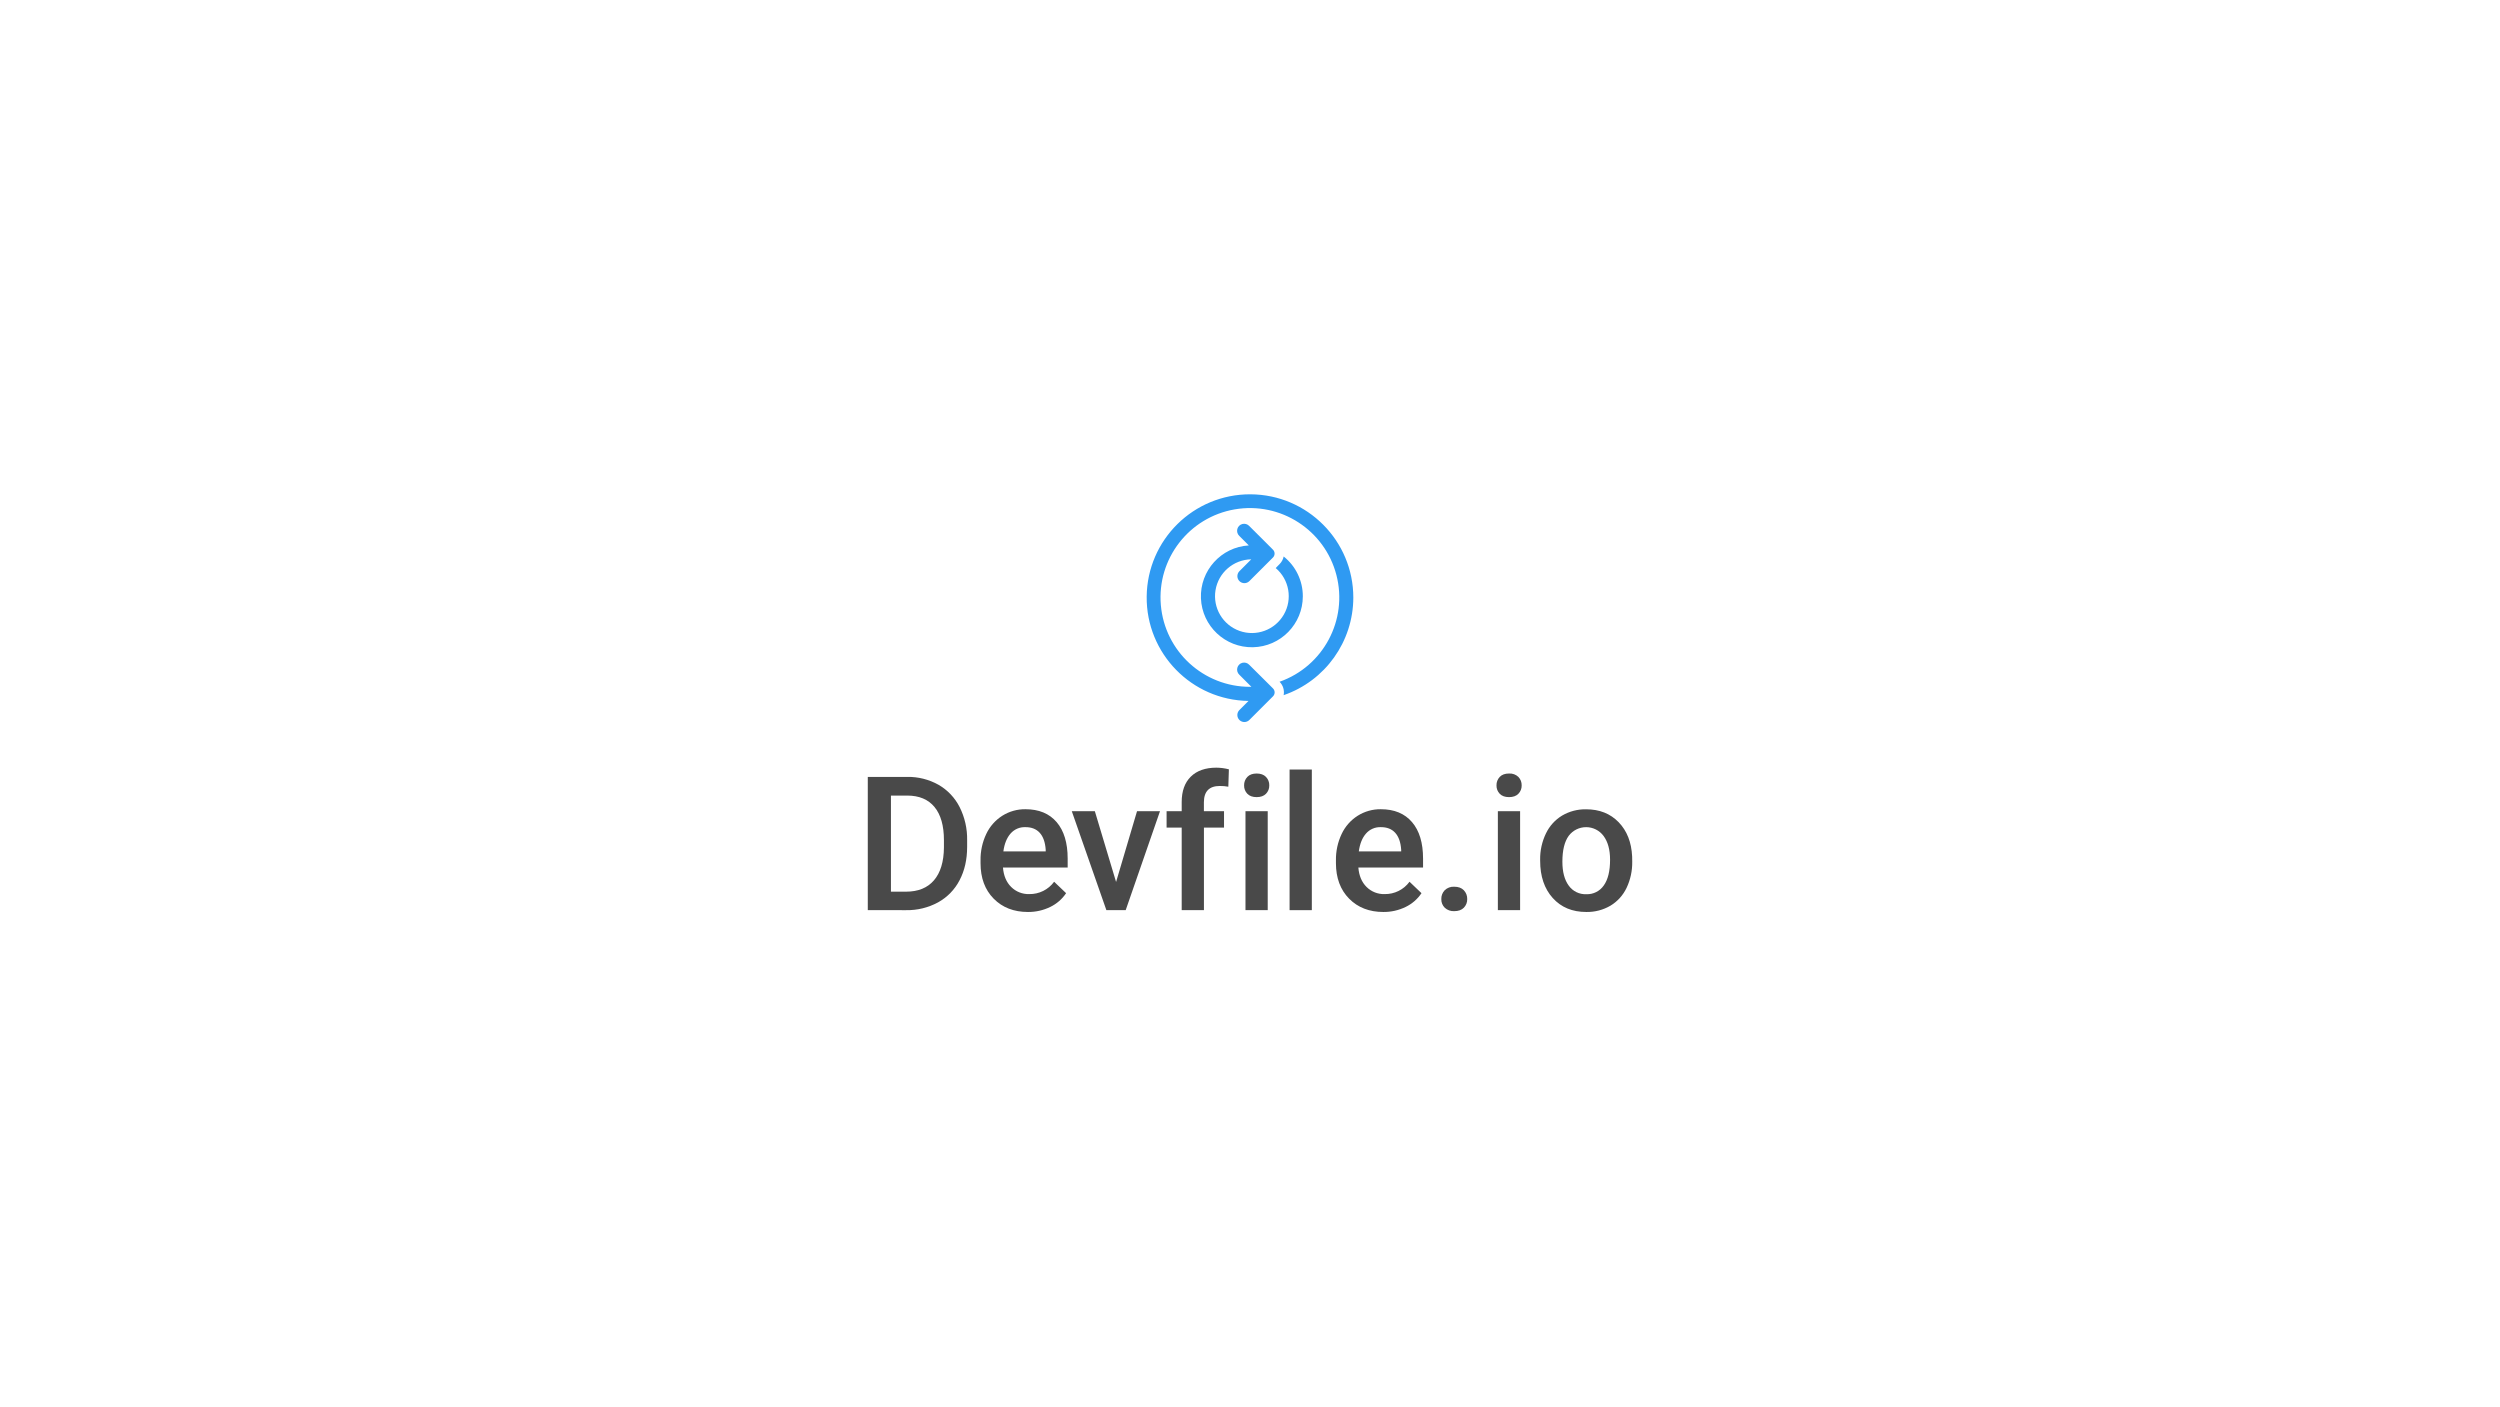
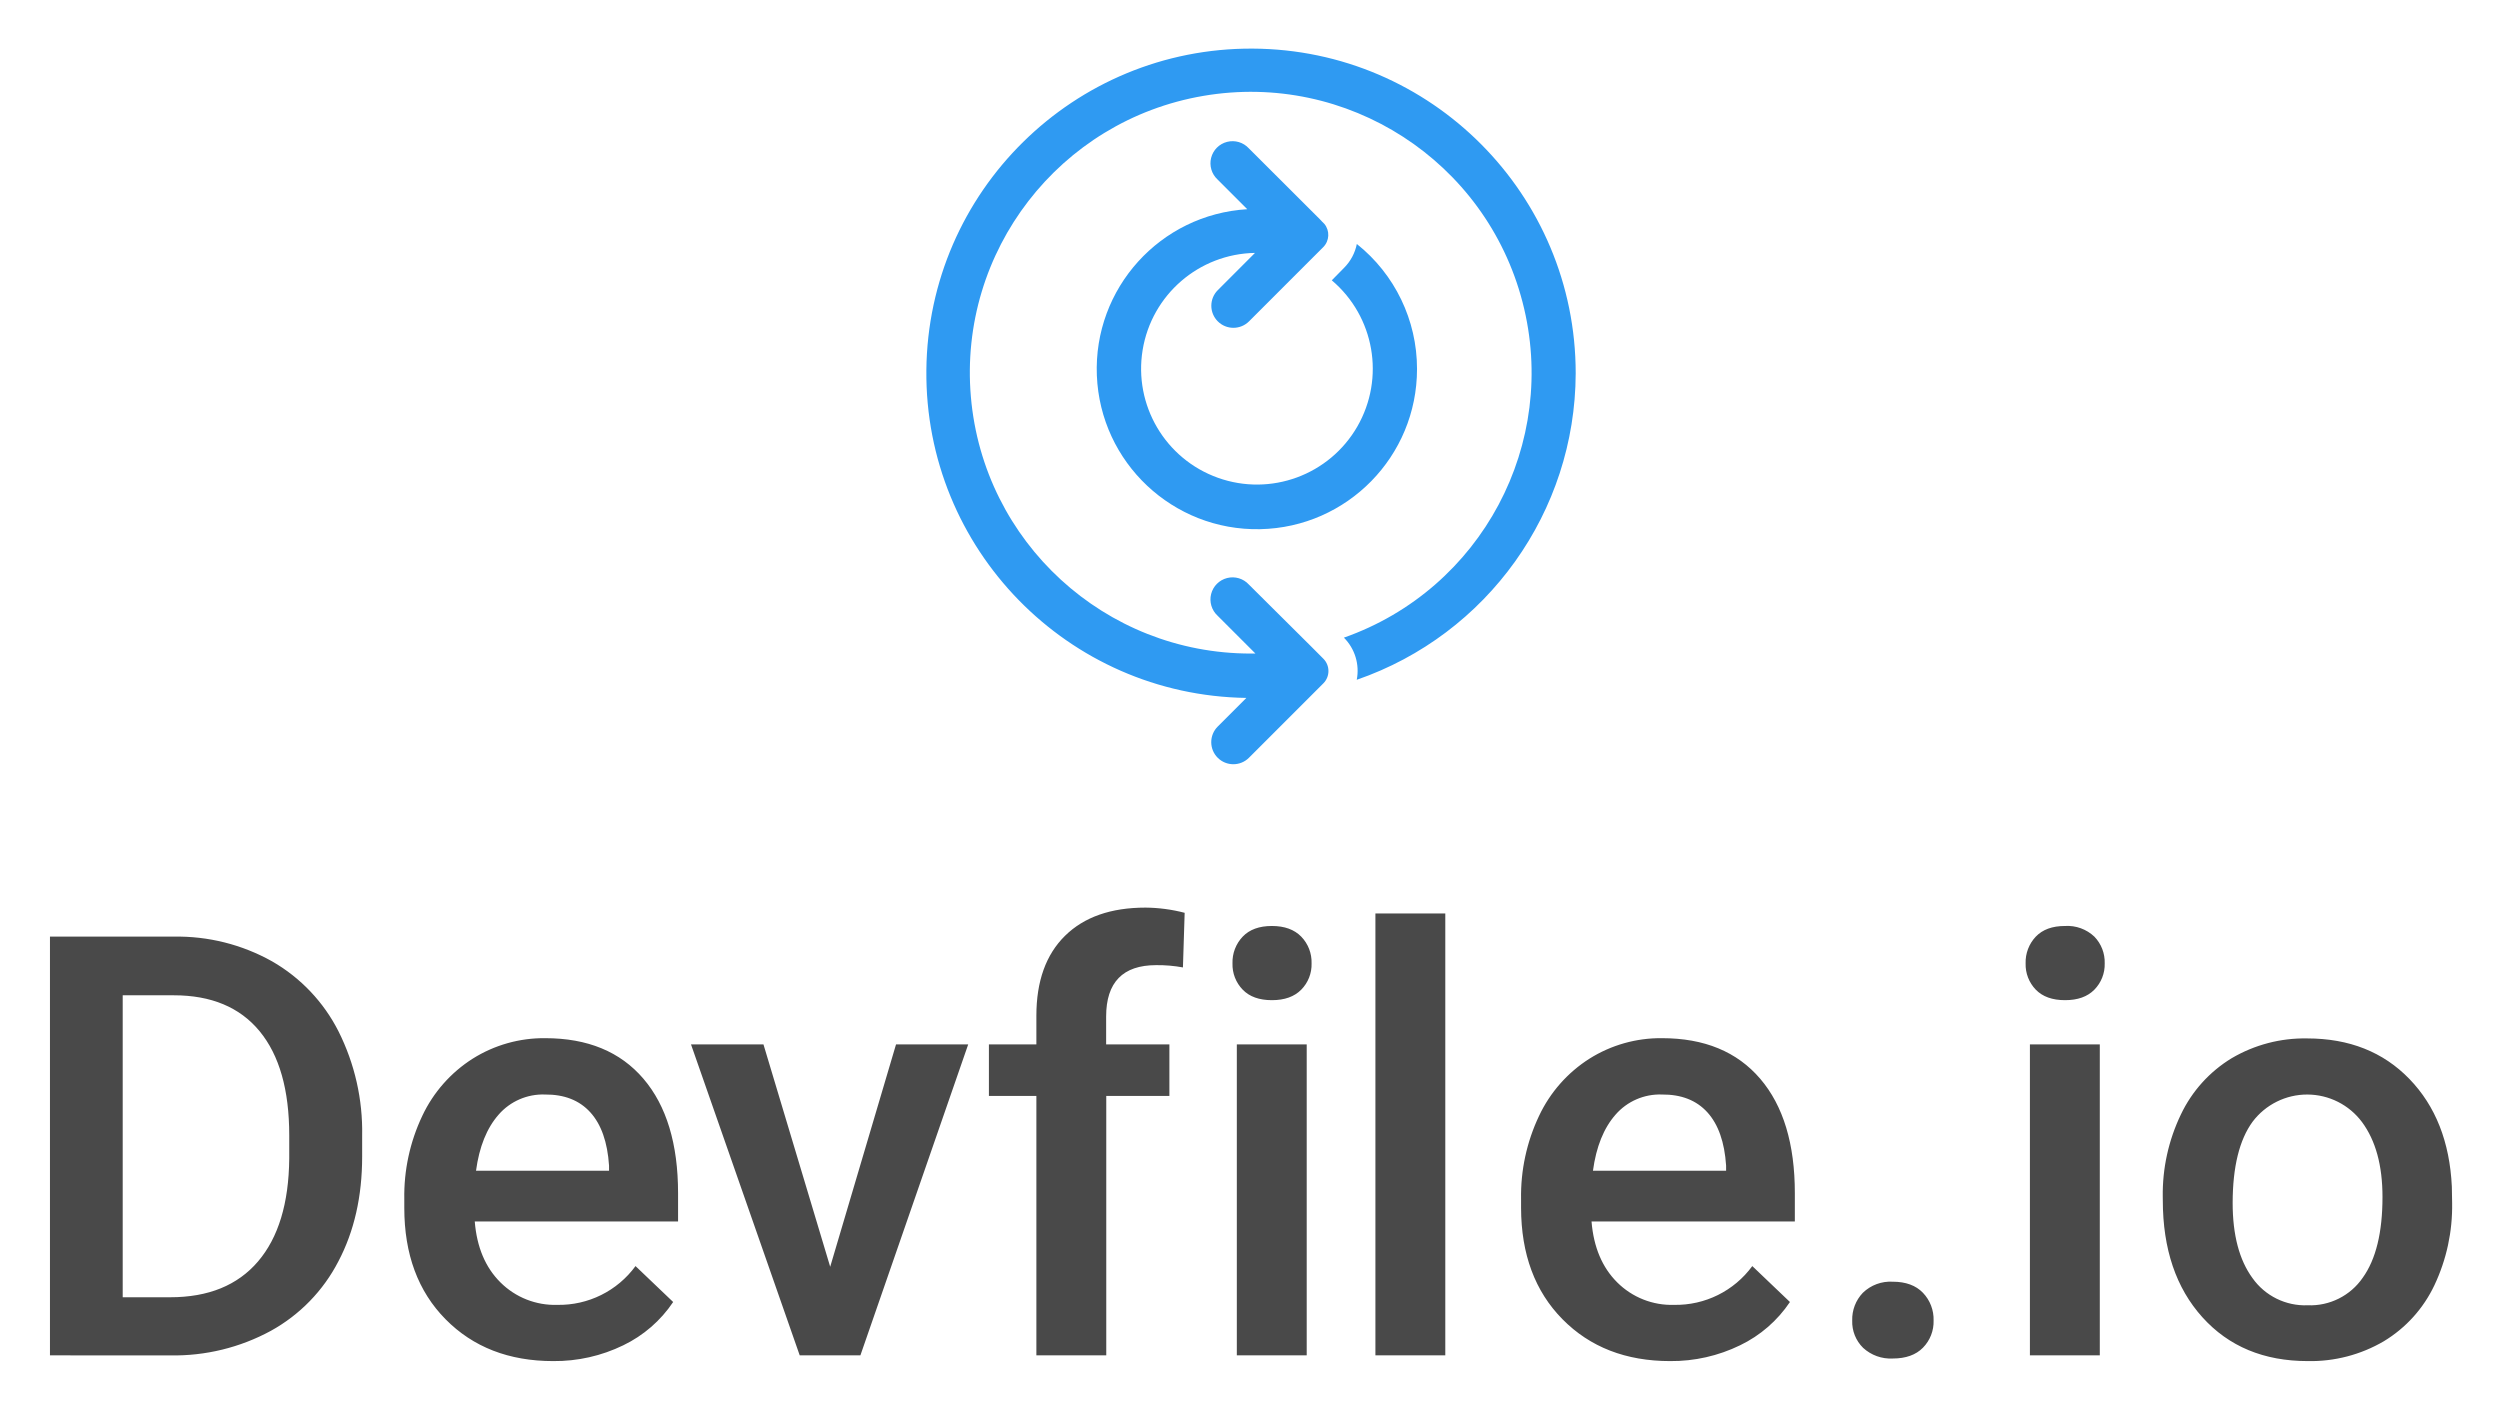
- <svg xmlns="http://www.w3.org/2000/svg" id="Layer_1" data-name="Layer 1" viewBox="0 0 1920 1080">
+ <svg xmlns="http://www.w3.org/2000/svg" role="img" viewBox="654.25 367.75 611.00 344.00">
  <defs>
-     <style>.cls-1{fill:#494949;}.cls-2{fill:#2f9af2;}</style>
+     <style>.cls-2{fill:#2f9af2}</style>
  </defs>
-   <path class="cls-1" d="M666.46,699V596.66h30.22a47.4,47.4,0,0,1,24.08,6.05A41.17,41.17,0,0,1,737,619.85a54.51,54.51,0,0,1,5.76,25.45v5.13q0,14.55-5.8,25.58a40.69,40.69,0,0,1-16.52,17,49.57,49.57,0,0,1-24.56,6Zm17.78-88v73.8h11.6q14,0,21.47-8.75t7.63-25.13v-5.69q0-16.66-7.24-25.45t-21-8.78Z" />
-   <path class="cls-1" d="M789.46,700.4q-16.23,0-26.32-10.23t-10.08-27.23v-2.11a45.64,45.64,0,0,1,4.39-20.35,33.39,33.39,0,0,1,12.34-14,32.63,32.63,0,0,1,17.71-5q15.53,0,24,9.91t8.47,28v6.89H770.28q.76,9.42,6.29,14.9a18.84,18.84,0,0,0,13.88,5.48,23.14,23.14,0,0,0,19.12-9.48l9.2,8.78a30.7,30.7,0,0,1-12.19,10.58A38.3,38.3,0,0,1,789.46,700.4Zm-2-65.15a14.34,14.34,0,0,0-11.35,4.92q-4.33,4.92-5.52,13.7H803.1v-1.26q-.57-8.58-4.57-13T787.43,635.25Z" />
-   <path class="cls-1" d="M857.15,677.35,873.24,623h17.64l-26.35,76H849.7l-26.57-76h17.71Z" />
-   <path class="cls-1" d="M907.54,699V635.6h-11.6V623h11.6v-7q0-12.65,7-19.54t19.68-6.89a39.21,39.21,0,0,1,9.56,1.27l-.42,13.35a34,34,0,0,0-6.54-.56q-12.23,0-12.23,12.58V623h15.46V635.6H924.62V699Z" />
-   <path class="cls-1" d="M955.47,603.2a9.07,9.07,0,0,1,2.5-6.54q2.49-2.6,7.13-2.6c3.1,0,5.48.87,7.17,2.6a9,9,0,0,1,2.53,6.54,8.78,8.78,0,0,1-2.53,6.43c-1.69,1.71-4.07,2.56-7.17,2.56s-5.47-.85-7.13-2.56A8.84,8.84,0,0,1,955.47,603.2ZM973.61,699H956.53V623h17.08Z" />
-   <path class="cls-1" d="M1007.48,699H990.4V591h17.08Z" />
-   <path class="cls-1" d="M1062.44,700.4q-16.23,0-26.32-10.23T1026,662.94v-2.11a45.64,45.64,0,0,1,4.39-20.35,33.39,33.39,0,0,1,12.34-14,32.63,32.63,0,0,1,17.71-5q15.52,0,24,9.91t8.47,28v6.89h-49.69q.77,9.42,6.29,14.9a18.84,18.84,0,0,0,13.88,5.48,23.14,23.14,0,0,0,19.12-9.48l9.2,8.78a30.7,30.7,0,0,1-12.19,10.58A38.3,38.3,0,0,1,1062.44,700.4Zm-2-65.15a14.34,14.34,0,0,0-11.35,4.92q-4.33,4.92-5.52,13.7h32.54v-1.26q-.57-8.58-4.57-13T1060.41,635.25Z" />
-   <path class="cls-1" d="M1116.84,681c3.19,0,5.65.91,7.38,2.71a9.4,9.4,0,0,1,2.6,6.78,9.08,9.08,0,0,1-2.6,6.64q-2.6,2.64-7.38,2.64a9.94,9.94,0,0,1-7.24-2.6,8.93,8.93,0,0,1-2.67-6.68,9.4,9.4,0,0,1,2.6-6.78A9.67,9.67,0,0,1,1116.84,681Z" />
-   <path class="cls-1" d="M1149.31,603.2a9.1,9.1,0,0,1,2.49-6.54c1.67-1.73,4-2.6,7.14-2.6a9.57,9.57,0,0,1,7.17,2.6,9,9,0,0,1,2.53,6.54,8.82,8.82,0,0,1-2.53,6.43q-2.53,2.57-7.17,2.56c-3.1,0-5.47-.85-7.14-2.56A8.87,8.87,0,0,1,1149.31,603.2ZM1167.44,699h-17.08V623h17.08Z" />
-   <path class="cls-1" d="M1182.83,660.27a44.9,44.9,0,0,1,4.43-20.14,32.29,32.29,0,0,1,12.44-13.77,35.07,35.07,0,0,1,18.41-4.82q15.41,0,25,9.91t10.37,26.29l.07,4a45.24,45.24,0,0,1-4.32,20.1,31.93,31.93,0,0,1-12.37,13.71,35.37,35.37,0,0,1-18.59,4.85q-16.1,0-25.76-10.72t-9.67-28.57Zm17.08,1.47q0,11.75,4.85,18.38a15.76,15.76,0,0,0,13.5,6.64,15.56,15.56,0,0,0,13.45-6.74q4.83-6.75,4.82-19.75,0-11.52-5-18.28a16.71,16.71,0,0,0-26.74-.1Q1199.93,648.54,1199.91,661.74Z" />
-   <path class="cls-2" d="M1000.57,457.89a39,39,0,0,0-14.71-30.51,11.39,11.39,0,0,1-3.12,5.83l-3,3.05a28.31,28.31,0,1,1-18.77-6.7l-9.09,9.1a5.39,5.39,0,0,0,0,7.63,5.4,5.4,0,0,0,7.63,0l14-14h0l4.14-4.14a4.25,4.25,0,0,0,.27-5.69c-.12-.06-.81-.84-1.1-1.13L959.46,404a5.4,5.4,0,1,0-7.63,7.63l7.25,7.25a39.14,39.14,0,1,0,41.49,39.06Z" />
-   <path class="cls-2" d="M1039.35,459a79.35,79.35,0,1,0-80.49,79.32l-7,7a5.39,5.39,0,0,0,0,7.63,5.4,5.4,0,0,0,7.63,0l16.2-16.2h0l2-2a4.27,4.27,0,0,0,0-6l-2.86-2.87h0L959.46,510.6a5.4,5.4,0,1,0-7.63,7.63l9.25,9.25-1.08,0a68.64,68.64,0,1,1,22.7-3.89l0,0a11.46,11.46,0,0,1,3.14,10.3A79.49,79.49,0,0,0,1039.35,459Z" />
+   <path fill="#494949" d="M666.46 699V596.66h30.22a47.4 47.4 0 0 1 24.08 6.05A41.17 41.17 0 0 1 737 619.85a54.51 54.51 0 0 1 5.76 25.45v5.13q0 14.55-5.8 25.58a40.69 40.69 0 0 1-16.52 17 49.57 49.57 0 0 1-24.56 6zm17.78-88v73.8h11.6q14 0 21.47-8.75t7.63-25.13v-5.69q0-16.66-7.24-25.45t-21-8.78zm105.22 89.4q-16.23 0-26.32-10.23t-10.08-27.23v-2.11a45.64 45.64 0 0 1 4.39-20.35 33.39 33.39 0 0 1 12.34-14 32.63 32.63 0 0 1 17.71-5q15.53 0 24 9.91t8.47 28v6.89h-49.69q.76 9.42 6.29 14.9a18.84 18.84 0 0 0 13.88 5.48 23.14 23.14 0 0 0 19.12-9.48l9.2 8.78a30.7 30.7 0 0 1-12.19 10.58 38.3 38.3 0 0 1-17.12 3.86zm-2-65.15a14.34 14.34 0 0 0-11.35 4.92q-4.33 4.92-5.52 13.7h32.51v-1.26q-.57-8.58-4.57-13t-11.1-4.36zm69.69 42.1L873.24 623h17.64l-26.35 76H849.7l-26.57-76h17.71zM907.54 699v-63.4h-11.6V623h11.6v-7q0-12.65 7-19.54t19.68-6.89a39.21 39.21 0 0 1 9.56 1.27l-.42 13.35a34 34 0 0 0-6.54-.56q-12.23 0-12.23 12.58V623h15.46v12.6h-15.43V699zm47.93-95.8a9.07 9.07 0 0 1 2.5-6.54q2.49-2.6 7.13-2.6c3.1 0 5.48.87 7.17 2.6a9 9 0 0 1 2.53 6.54 8.78 8.78 0 0 1-2.53 6.43c-1.69 1.71-4.07 2.56-7.17 2.56s-5.47-.85-7.13-2.56a8.84 8.84 0 0 1-2.5-6.43zm18.14 95.8h-17.08v-76h17.08zm33.87 0H990.4V591h17.08zm54.96 1.4q-16.23 0-26.32-10.23T1026 662.94v-2.11a45.64 45.64 0 0 1 4.39-20.35 33.39 33.39 0 0 1 12.34-14 32.63 32.63 0 0 1 17.71-5q15.52 0 24 9.91t8.47 28v6.89h-49.69q.77 9.42 6.29 14.9a18.84 18.84 0 0 0 13.88 5.48 23.14 23.14 0 0 0 19.12-9.48l9.2 8.78a30.7 30.7 0 0 1-12.19 10.58 38.3 38.3 0 0 1-17.08 3.86zm-2-65.15a14.34 14.34 0 0 0-11.35 4.92q-4.33 4.92-5.52 13.7h32.54v-1.26q-.57-8.58-4.57-13t-11.13-4.36zm56.4 45.75c3.19 0 5.65.91 7.38 2.71a9.4 9.4 0 0 1 2.6 6.78 9.08 9.08 0 0 1-2.6 6.64q-2.6 2.64-7.38 2.64a9.94 9.94 0 0 1-7.24-2.6 8.93 8.93 0 0 1-2.67-6.68 9.4 9.4 0 0 1 2.6-6.78 9.67 9.67 0 0 1 7.31-2.71zm32.47-77.8a9.1 9.1 0 0 1 2.49-6.54c1.67-1.73 4-2.6 7.14-2.6a9.57 9.57 0 0 1 7.17 2.6 9 9 0 0 1 2.53 6.54 8.82 8.82 0 0 1-2.53 6.43q-2.53 2.57-7.17 2.56c-3.1 0-5.47-.85-7.14-2.56a8.87 8.87 0 0 1-2.49-6.43zm18.13 95.8h-17.08v-76h17.08zm15.39-38.73a44.9 44.9 0 0 1 4.43-20.14 32.29 32.29 0 0 1 12.44-13.77 35.07 35.07 0 0 1 18.41-4.82q15.41 0 25 9.91t10.37 26.29l.07 4a45.24 45.24 0 0 1-4.32 20.1 31.93 31.93 0 0 1-12.37 13.71 35.37 35.37 0 0 1-18.59 4.85q-16.1 0-25.76-10.72t-9.67-28.57zm17.08 1.47q0 11.75 4.85 18.38a15.76 15.76 0 0 0 13.5 6.64 15.56 15.56 0 0 0 13.45-6.74q4.83-6.75 4.82-19.75 0-11.52-5-18.28a16.71 16.71 0 0 0-26.74-.1q-4.86 6.65-4.88 19.85z" />
+   <path d="M1000.57 457.89a39 39 0 0 0-14.71-30.51 11.39 11.39 0 0 1-3.12 5.83l-3 3.05a28.31 28.31 0 1 1-18.77-6.7l-9.09 9.1a5.39 5.39 0 0 0 0 7.63 5.4 5.4 0 0 0 7.63 0l14-14 4.14-4.14a4.25 4.25 0 0 0 .27-5.69c-.12-.06-.81-.84-1.1-1.13L959.46 404a5.4 5.4 0 1 0-7.63 7.63l7.25 7.25a39.14 39.14 0 1 0 41.49 39.06z" class="cls-2" />
+   <path d="M1039.35 459a79.35 79.35 0 1 0-80.49 79.32l-7 7a5.39 5.39 0 0 0 0 7.63 5.4 5.4 0 0 0 7.63 0l16.2-16.2 2-2a4.27 4.27 0 0 0 0-6l-2.86-2.87-15.37-15.28a5.4 5.4 0 1 0-7.63 7.63l9.25 9.25H960a68.64 68.64 0 1 1 22.7-3.89 11.46 11.46 0 0 1 3.14 10.3 79.49 79.49 0 0 0 53.51-74.89z" class="cls-2" />
</svg>
